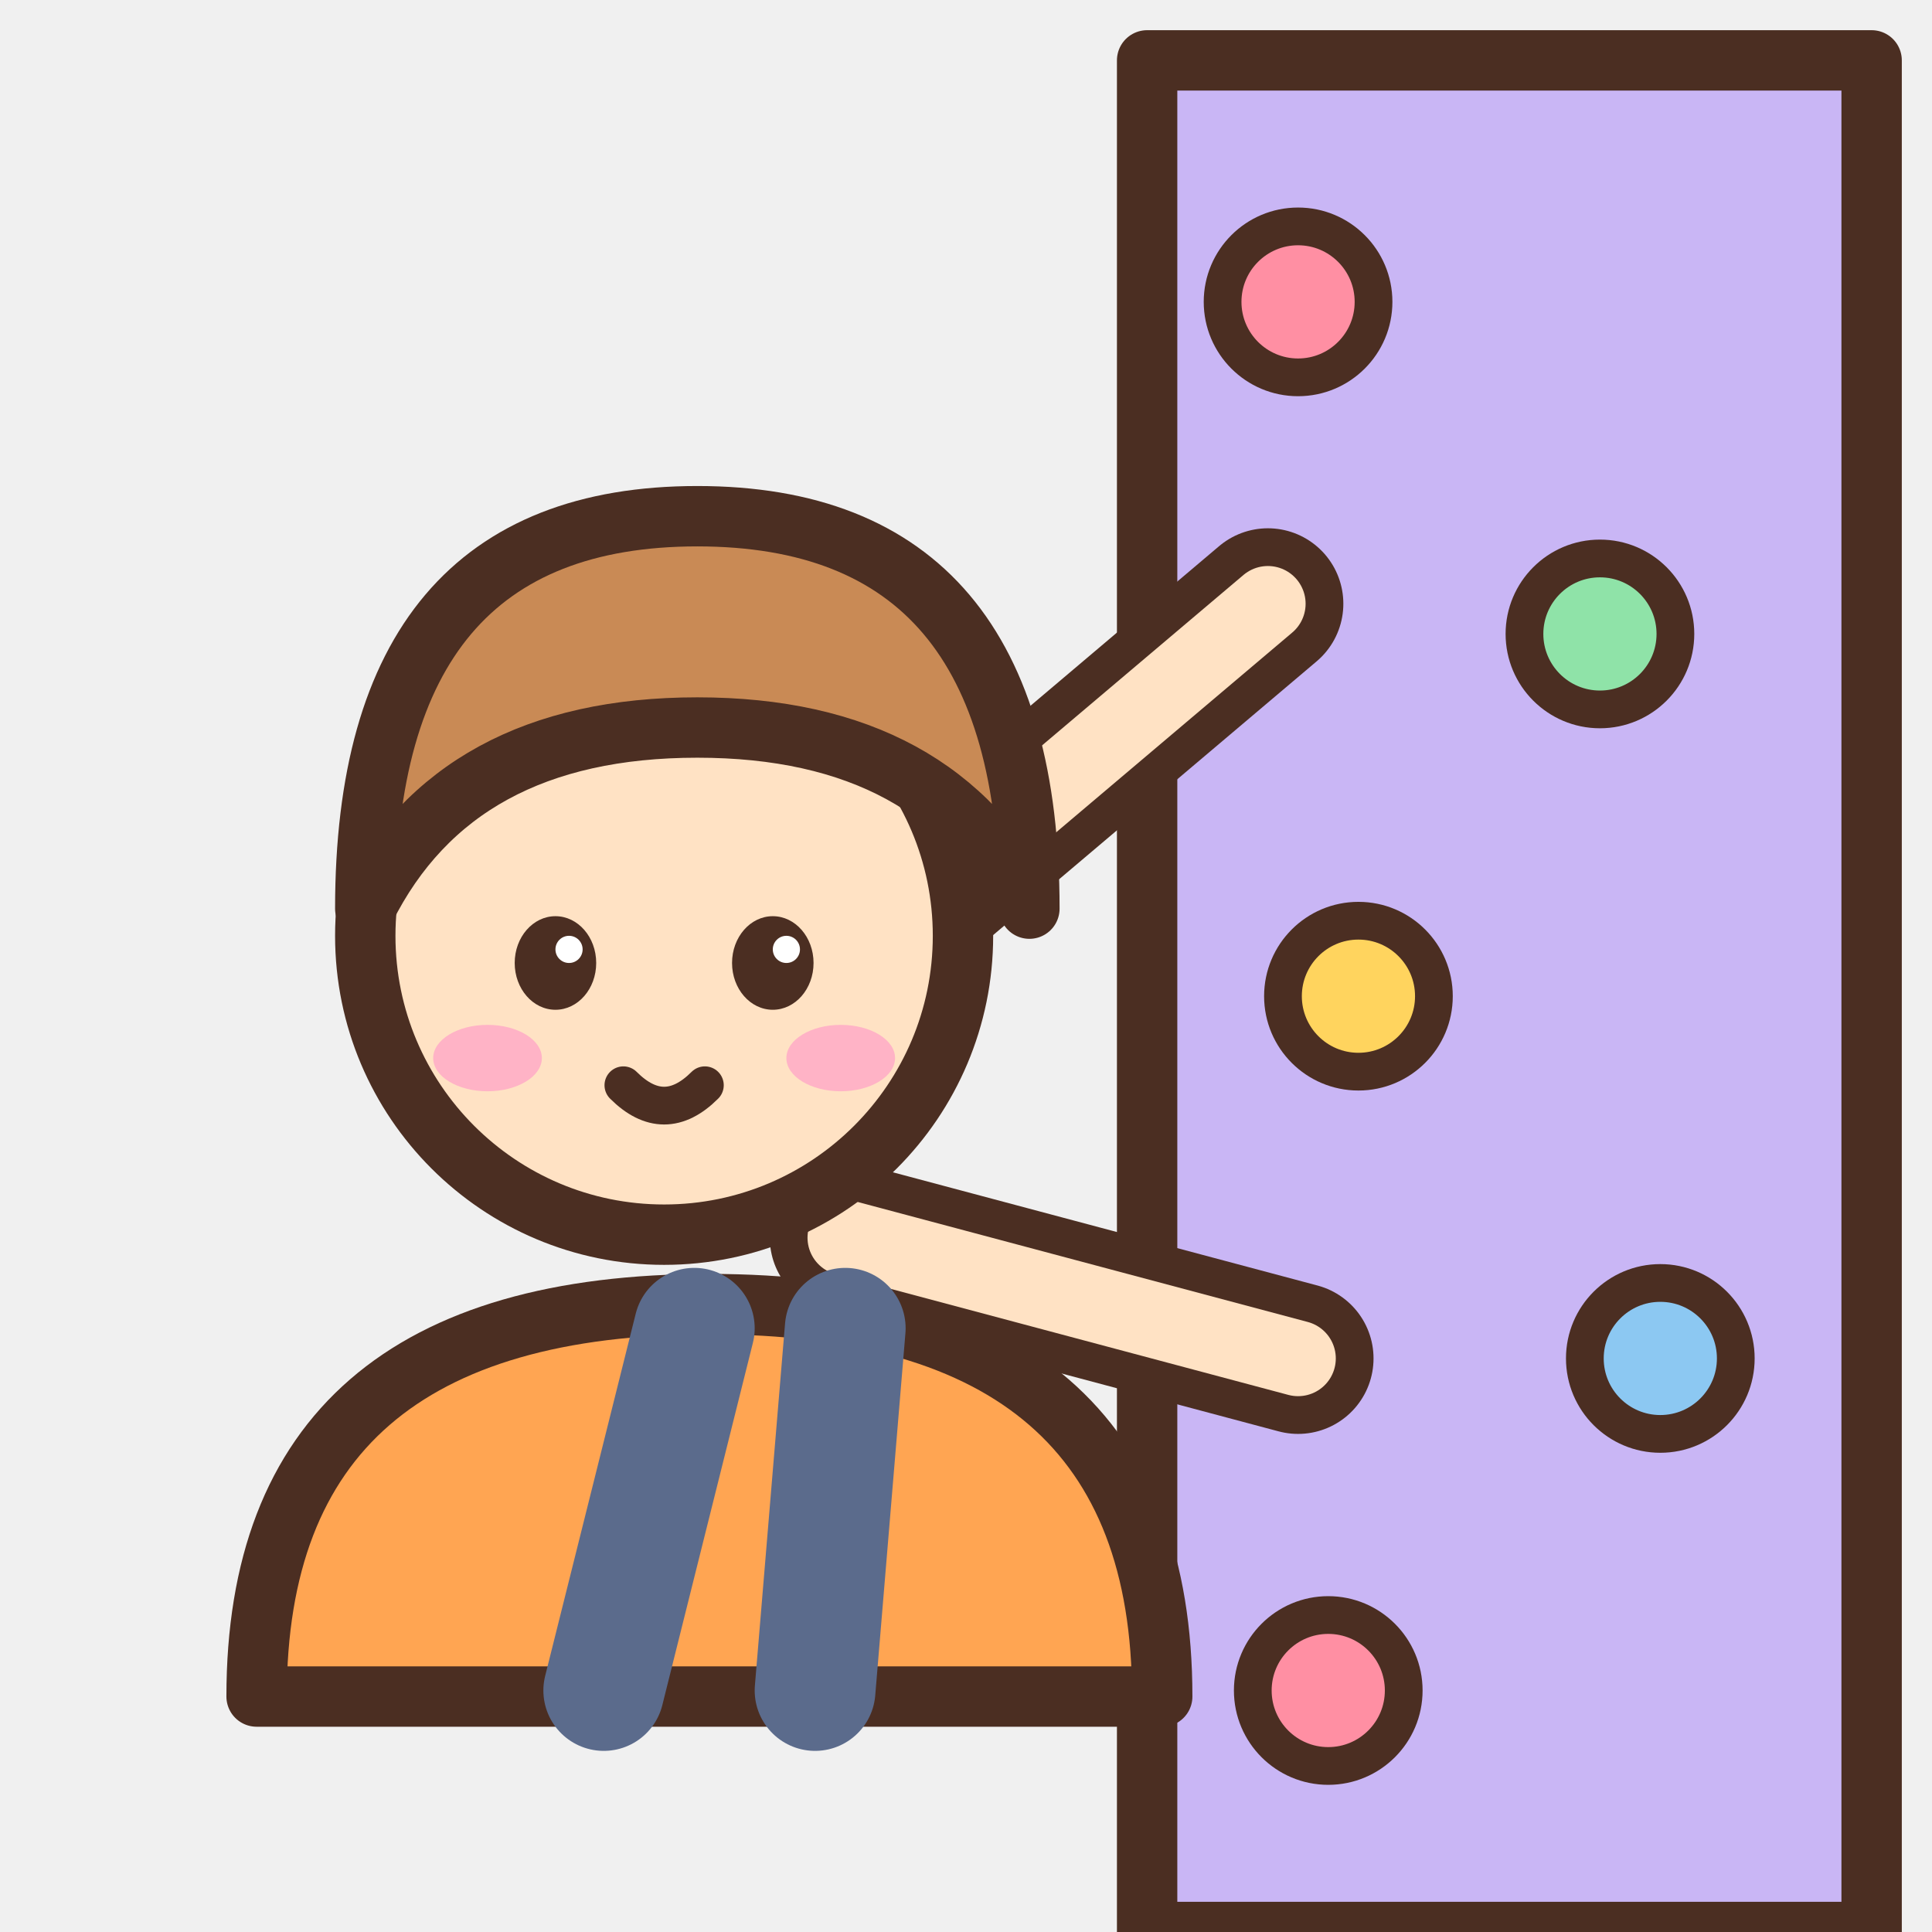
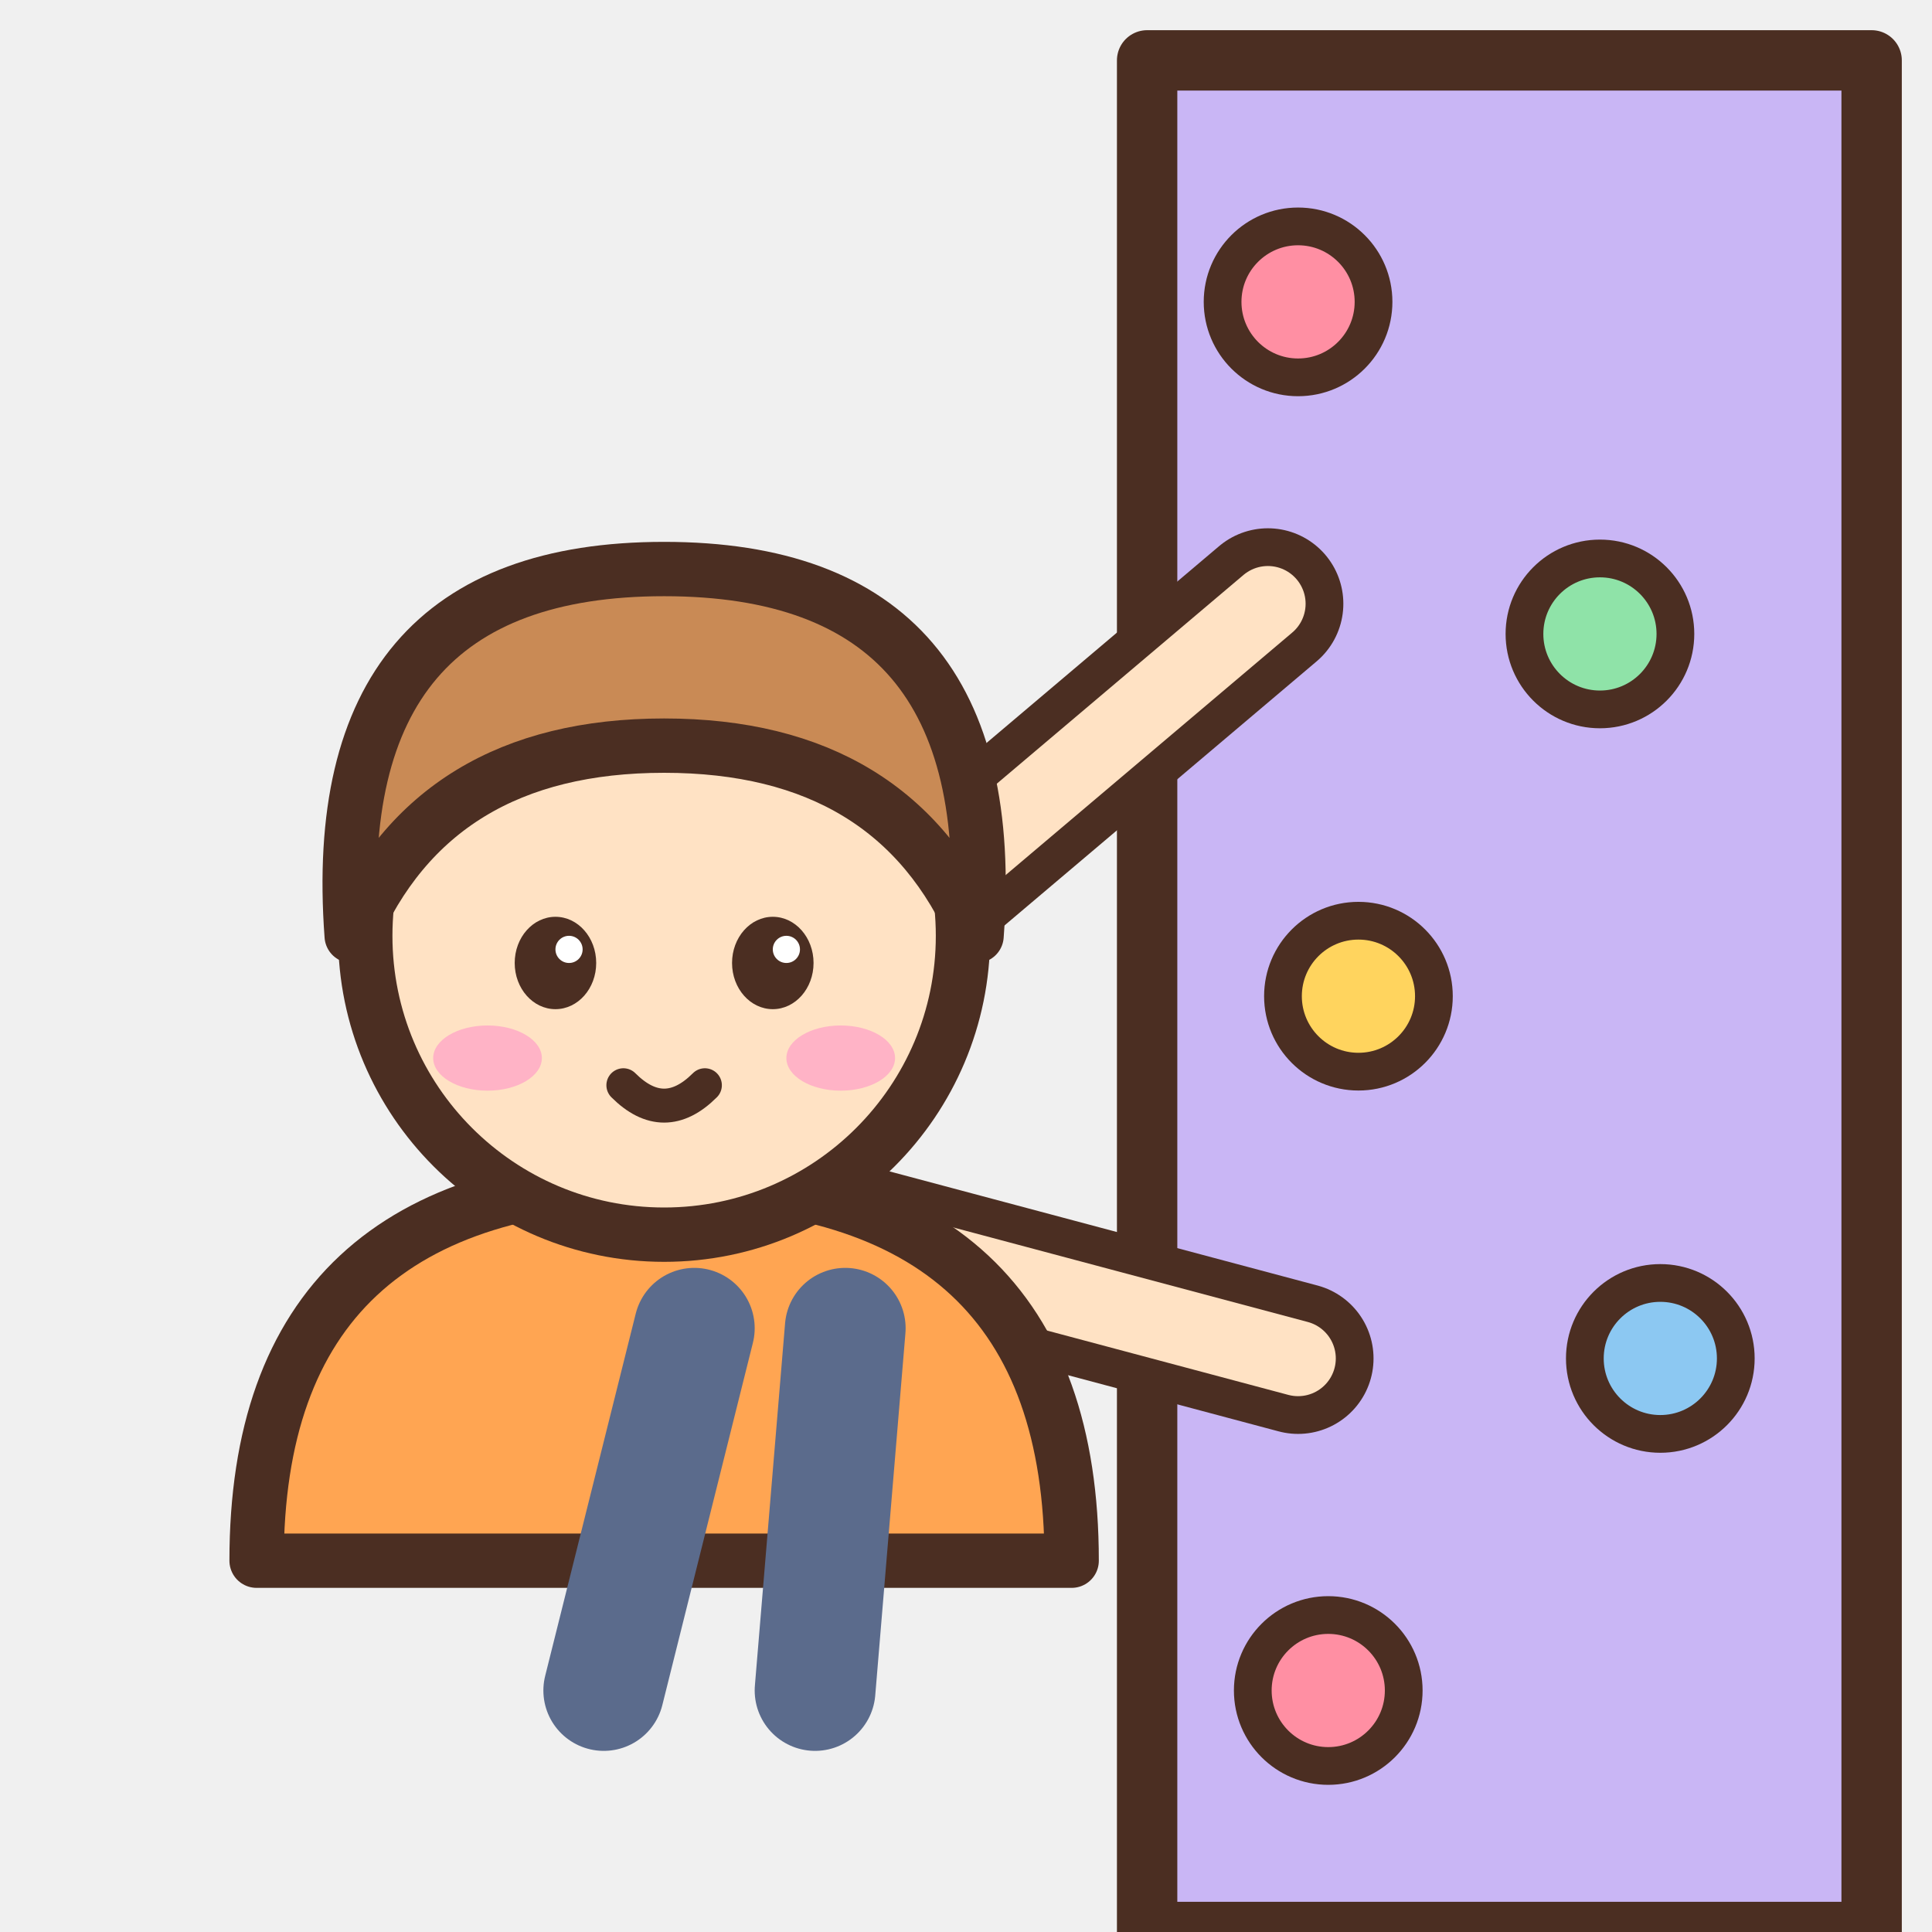
<svg xmlns="http://www.w3.org/2000/svg" viewBox="0 0 128 128">
  <g stroke="#4b2e22" stroke-width="4" stroke-linejoin="round" stroke-linecap="round">
    <path d="M76 4h48v124H76Z" fill="#c9b6f5" />
    <circle cx="86" cy="20" r="5" fill="#ff8fa3" stroke-width="2.5" />
    <circle cx="106" cy="42" r="5" fill="#8fe3a8" stroke-width="2.5" />
    <circle cx="90" cy="66" r="5" fill="#ffd45e" stroke-width="2.5" />
    <circle cx="110" cy="90" r="5" fill="#8cc8f2" stroke-width="2.5" />
    <circle cx="88" cy="112" r="5" fill="#ff8fa3" stroke-width="2.5" />
    <path d="M58 62l26-22M56 82l30 8" stroke="#4b2e22" stroke-width="10" />
    <path d="M58 62l26-22M56 82l30 8" stroke="#ffe2c4" stroke-width="5" />
-     <path d="M17.0 112.4q0-26 30-26t30 26Z" fill="#ffa552" />
-     <circle cx="44" cy="62" r="19.8" fill="#ffe2c4" />
-     <path d="M24.2 60.2q0-26 22-26 22 0 22 26-6-12-22-12-16 0-22 12Z" fill="#c98a55" />
-     <ellipse cx="36.8" cy="63.8" rx="2.7" ry="3.1" fill="#4b2e22" stroke="none" />
-     <circle cx="37.7" cy="62.9" r="0.9" fill="#fff" stroke="none" />
-     <ellipse cx="51.2" cy="63.8" rx="2.7" ry="3.1" fill="#4b2e22" stroke="none" />
-     <circle cx="52.1" cy="62.9" r="0.9" fill="#fff" stroke="none" />
-     <ellipse cx="32.3" cy="70.1" rx="3.6" ry="2.2" fill="#ffb3c6" stroke="none" />
-     <ellipse cx="55.7" cy="70.1" rx="3.6" ry="2.2" fill="#ffb3c6" stroke="none" />
-     <path d="M41.3 71.9q2.7 2.7 5.4 0" fill="none" stroke-width="2.5" />
+     <g transform="translate(44 62) scale(0.9)">
+       <path d="M-30 46q0-28 30-28t30 28Z" fill="#ffa552" />
+       <circle cx="0" cy="0" r="22" fill="#ffe2c4" />
+       <path d="M-23 0q-2-27 23-27 25 0 23 27-6-14-23-14-17 0-23 14Z" fill="#c98a55" />
+       <ellipse cx="-8" cy="2" rx="3.0" ry="3.4" fill="#4b2e22" stroke="none" />
+       <circle cx="-7.0" cy="1.0" r="1.0" fill="#fff" stroke="none" />
+       <ellipse cx="8" cy="2" rx="3.0" ry="3.4" fill="#4b2e22" stroke="none" />
+       <circle cx="9.0" cy="1.0" r="1.0" fill="#fff" stroke="none" />
+       <ellipse cx="-13" cy="9" rx="4.0" ry="2.4" fill="#ffb3c6" stroke="none" />
+       <ellipse cx="13" cy="9" rx="4.0" ry="2.4" fill="#ffb3c6" stroke="none" />
+       <path d="M-3.0 11q3.0 3.0 6 0" fill="none" stroke-width="2.5" />
+     </g>
    <path d="M40 112l6-24M54 112l2-24" stroke="#5b6b8c" stroke-width="8" />
  </g>
</svg>
